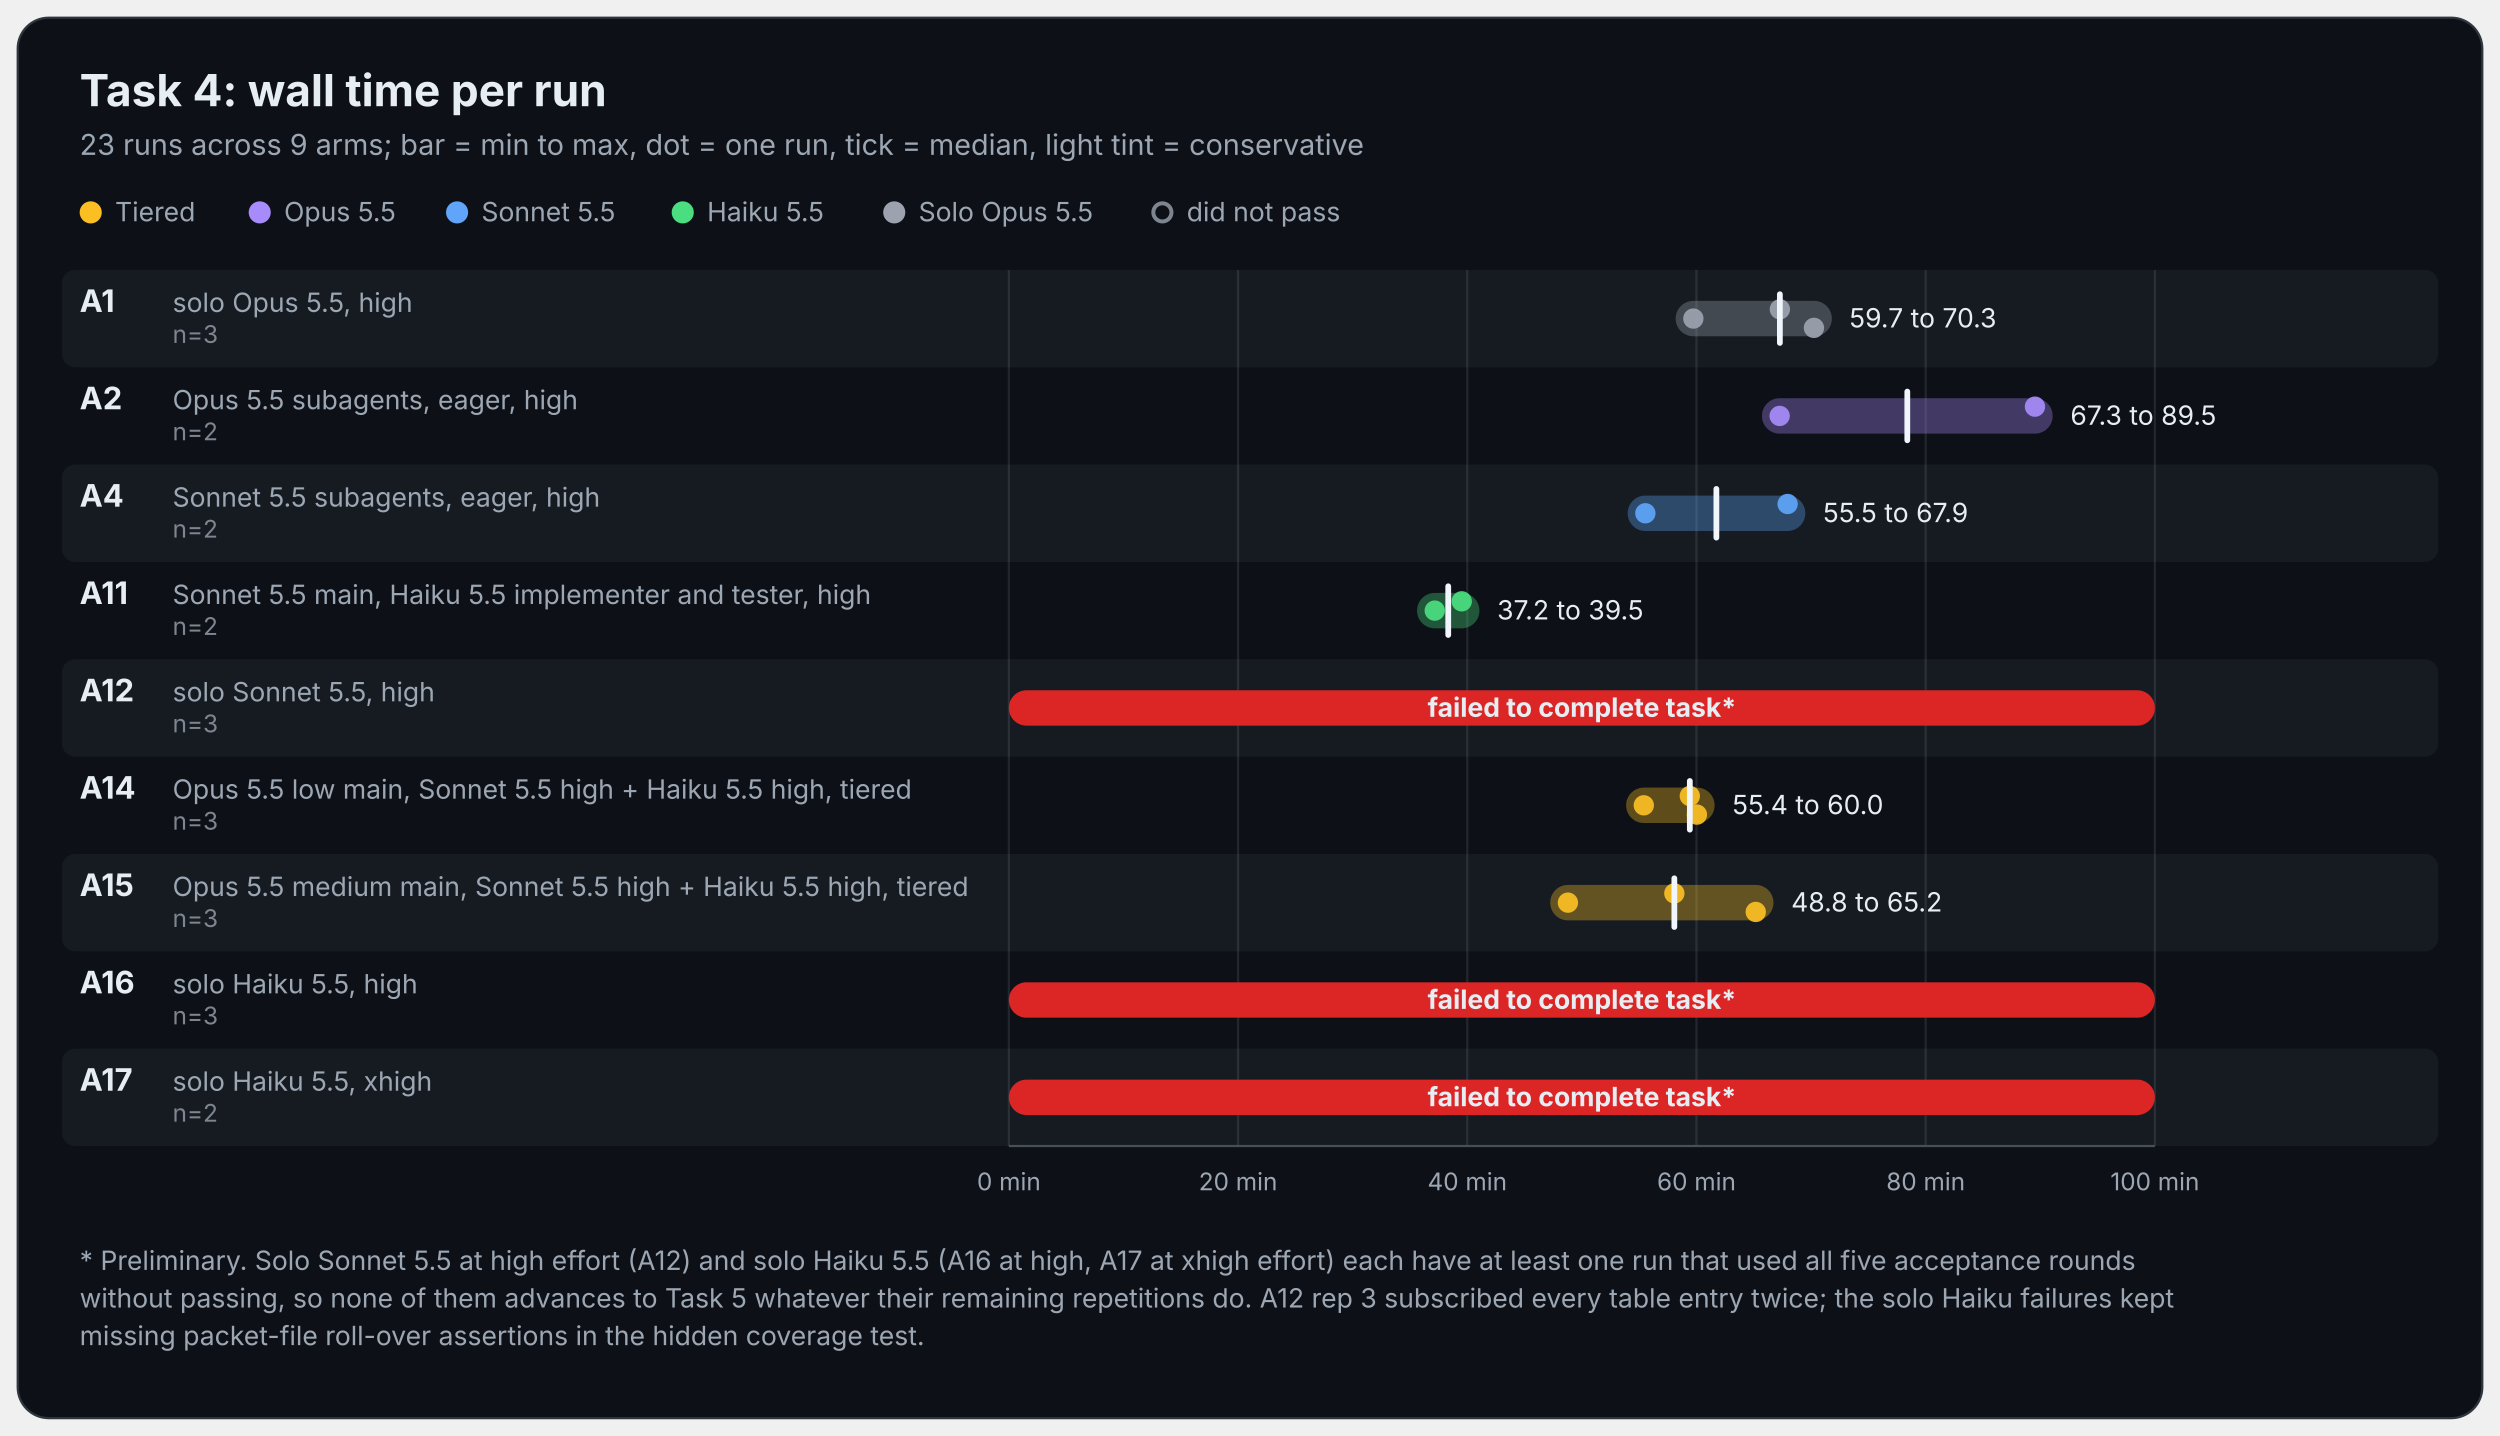
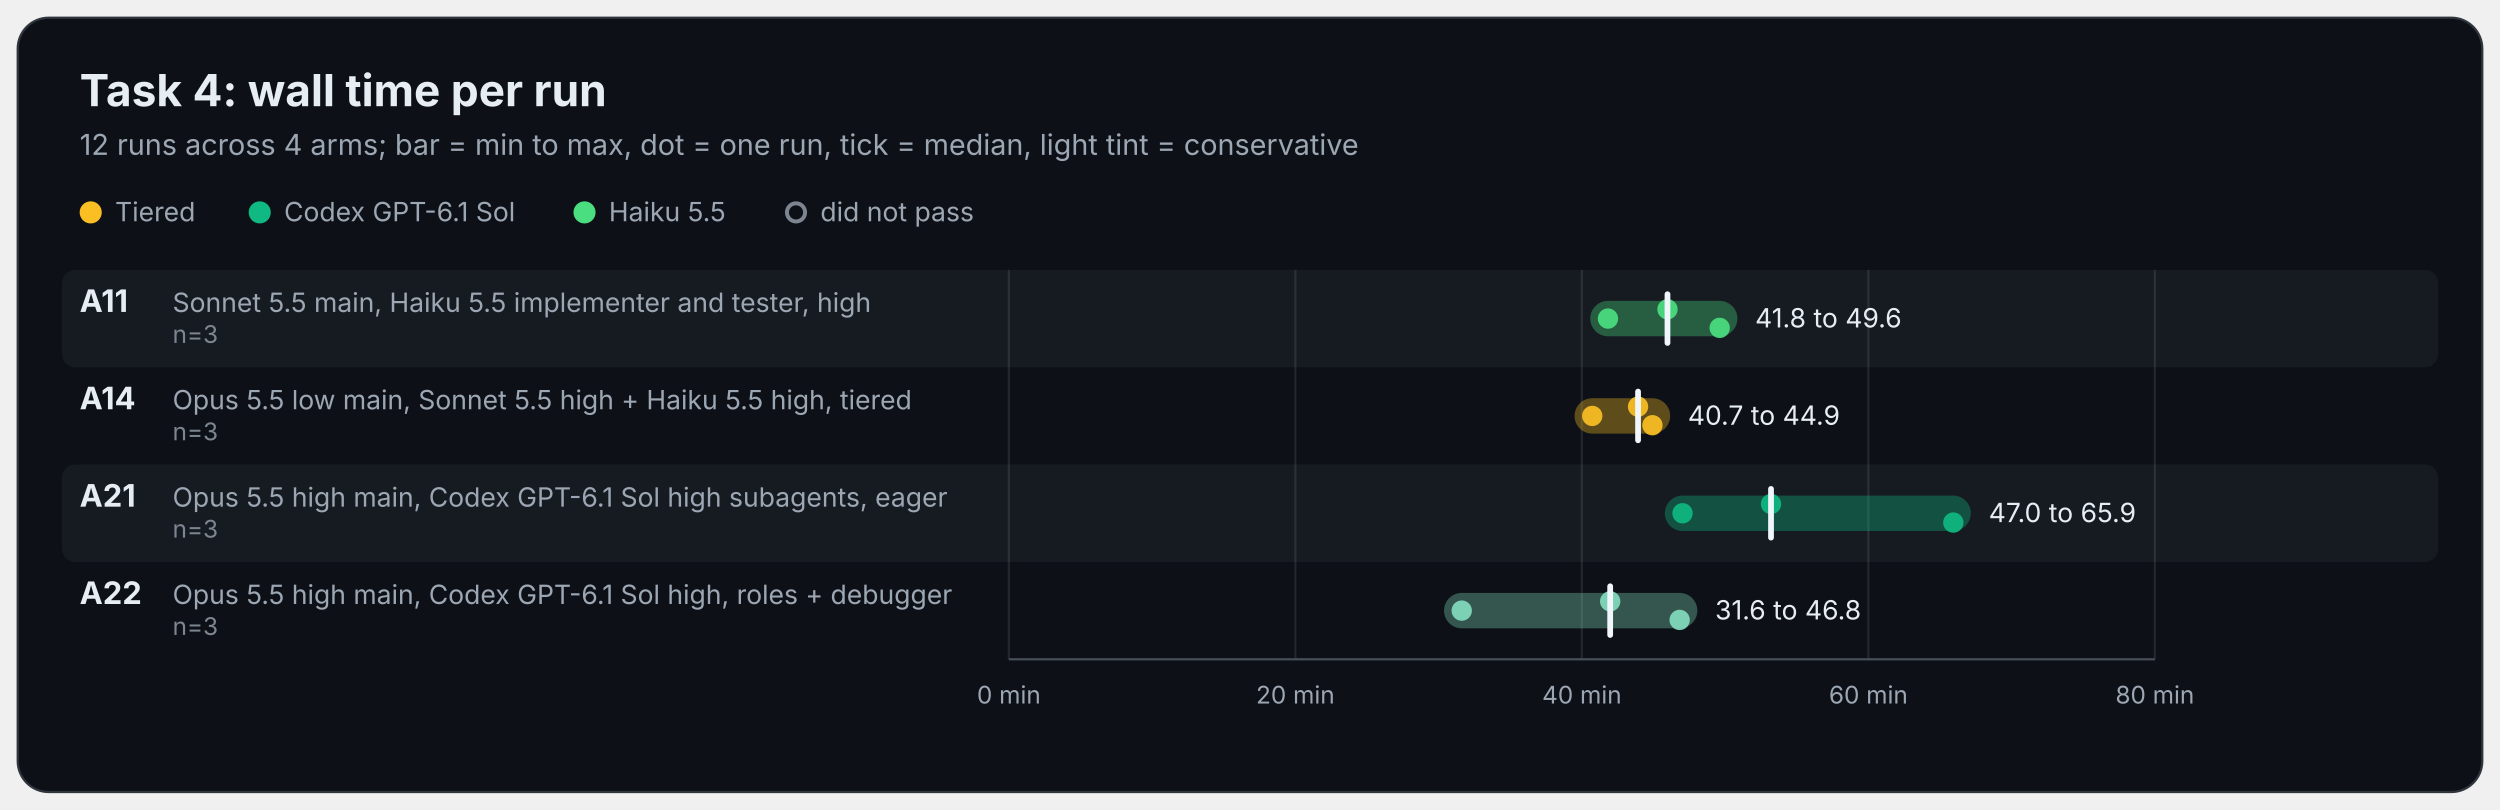
- <svg xmlns="http://www.w3.org/2000/svg" width="1130" height="649.0" viewBox="0 0 1130 649.0" role="img" aria-label="Task 4: wall time per run" font-family="-apple-system, &quot;Segoe UI&quot;, Inter, Roboto, &quot;Helvetica Neue&quot;, Arial, sans-serif">
-   <rect x="8" y="8" width="1114" height="633.0" rx="14" fill="#0d1117" stroke="#30363d" stroke-width="1" />
+ <svg xmlns="http://www.w3.org/2000/svg" width="1130" height="366.0" viewBox="0 0 1130 366.0" role="img" aria-label="Task 4: wall time per run" font-family="-apple-system, &quot;Segoe UI&quot;, Inter, Roboto, &quot;Helvetica Neue&quot;, Arial, sans-serif">
+   <rect x="8" y="8" width="1114" height="350.0" rx="14" fill="#0d1117" stroke="#30363d" stroke-width="1" />
  <text x="36.0" y="48.0" font-size="20" font-weight="700" fill="#e6edf3" text-anchor="start">Task 4: wall time per run</text>
-   <text x="36.0" y="70.0" font-size="13" font-weight="400" fill="#9da7b3" text-anchor="start">23 runs across 9 arms; bar = min to max, dot = one run, tick = median, light tint = conservative</text>
+   <text x="36.0" y="70.0" font-size="13" font-weight="400" fill="#9da7b3" text-anchor="start">12 runs across 4 arms; bar = min to max, dot = one run, tick = median, light tint = conservative</text>
  <circle cx="41.0" cy="96.0" r="5" fill="#fbbf24" />
  <text x="52.0" y="100.0" font-size="12" font-weight="400" fill="#9da7b3" text-anchor="start">Tiered</text>
-   <circle cx="117.4" cy="96.0" r="5" fill="#a78bfa" />
-   <text x="128.4" y="100.0" font-size="12" font-weight="400" fill="#9da7b3" text-anchor="start">Opus 5.5</text>
-   <circle cx="206.6" cy="96.0" r="5" fill="#60a5fa" />
-   <text x="217.6" y="100.0" font-size="12" font-weight="400" fill="#9da7b3" text-anchor="start">Sonnet 5.5</text>
-   <circle cx="308.6" cy="96.0" r="5" fill="#4ade80" />
-   <text x="319.6" y="100.0" font-size="12" font-weight="400" fill="#9da7b3" text-anchor="start">Haiku 5.5</text>
-   <circle cx="404.2" cy="96.0" r="5" fill="#9ca3af" />
-   <text x="415.2" y="100.0" font-size="12" font-weight="400" fill="#9da7b3" text-anchor="start">Solo Opus 5.5</text>
-   <circle cx="525.4" cy="96.0" r="4.1" fill="#0d1117" stroke="#7d8590" stroke-width="1.8" />
-   <text x="536.4" y="100.0" font-size="12" font-weight="400" fill="#9da7b3" text-anchor="start">did not pass</text>
+   <circle cx="117.4" cy="96.0" r="5" fill="#10b981" />
+   <text x="128.4" y="100.0" font-size="12" font-weight="400" fill="#9da7b3" text-anchor="start">Codex GPT-6.1 Sol</text>
+   <circle cx="264.2" cy="96.0" r="5" fill="#4ade80" />
+   <text x="275.2" y="100.0" font-size="12" font-weight="400" fill="#9da7b3" text-anchor="start">Haiku 5.5</text>
+   <circle cx="359.8" cy="96.0" r="4.1" fill="#0d1117" stroke="#7d8590" stroke-width="1.8" />
+   <text x="370.8" y="100.0" font-size="12" font-weight="400" fill="#9da7b3" text-anchor="start">did not pass</text>
  <rect x="28" y="122.0" width="1074.0" height="44" rx="6" fill="#161b22" />
  <rect x="28" y="210.0" width="1074.0" height="44" rx="6" fill="#161b22" />
-   <rect x="28" y="298.0" width="1074.0" height="44" rx="6" fill="#161b22" />
-   <rect x="28" y="386.0" width="1074.0" height="44" rx="6" fill="#161b22" />
-   <rect x="28" y="474.0" width="1074.0" height="44" rx="6" fill="#161b22" />
-   <line x1="456.0" y1="122.0" x2="456.0" y2="518.0" stroke="#ffffff" stroke-opacity="0.09" stroke-width="1" />
-   <text x="456.0" y="538.0" font-size="11" font-weight="400" fill="#9da7b3" text-anchor="middle">0 min</text>
-   <line x1="559.6" y1="122.0" x2="559.6" y2="518.0" stroke="#ffffff" stroke-opacity="0.09" stroke-width="1" />
-   <text x="559.6" y="538.0" font-size="11" font-weight="400" fill="#9da7b3" text-anchor="middle">20 min</text>
-   <line x1="663.2" y1="122.0" x2="663.2" y2="518.0" stroke="#ffffff" stroke-opacity="0.09" stroke-width="1" />
-   <text x="663.2" y="538.0" font-size="11" font-weight="400" fill="#9da7b3" text-anchor="middle">40 min</text>
-   <line x1="766.8" y1="122.0" x2="766.8" y2="518.0" stroke="#ffffff" stroke-opacity="0.09" stroke-width="1" />
-   <text x="766.8" y="538.0" font-size="11" font-weight="400" fill="#9da7b3" text-anchor="middle">60 min</text>
-   <line x1="870.4" y1="122.0" x2="870.4" y2="518.0" stroke="#ffffff" stroke-opacity="0.09" stroke-width="1" />
-   <text x="870.4" y="538.0" font-size="11" font-weight="400" fill="#9da7b3" text-anchor="middle">80 min</text>
-   <line x1="974.0" y1="122.0" x2="974.0" y2="518.0" stroke="#ffffff" stroke-opacity="0.09" stroke-width="1" />
-   <text x="974.0" y="538.0" font-size="11" font-weight="400" fill="#9da7b3" text-anchor="middle">100 min</text>
-   <line x1="456.0" y1="518.0" x2="974.0" y2="518.0" stroke="#484f58" stroke-width="1" />
-   <text x="36.0" y="141.0" font-size="14" font-weight="700" fill="#e6edf3" text-anchor="start">A1</text>
-   <text x="78.0" y="141.0" font-size="12" font-weight="400" fill="#9da7b3" text-anchor="start">solo Opus 5.5, high</text>
+   <line x1="456.0" y1="122.0" x2="456.0" y2="298.0" stroke="#ffffff" stroke-opacity="0.09" stroke-width="1" />
+   <text x="456.0" y="318.0" font-size="11" font-weight="400" fill="#9da7b3" text-anchor="middle">0 min</text>
+   <line x1="585.5" y1="122.0" x2="585.5" y2="298.0" stroke="#ffffff" stroke-opacity="0.09" stroke-width="1" />
+   <text x="585.5" y="318.0" font-size="11" font-weight="400" fill="#9da7b3" text-anchor="middle">20 min</text>
+   <line x1="715.0" y1="122.0" x2="715.0" y2="298.0" stroke="#ffffff" stroke-opacity="0.09" stroke-width="1" />
+   <text x="715.0" y="318.0" font-size="11" font-weight="400" fill="#9da7b3" text-anchor="middle">40 min</text>
+   <line x1="844.5" y1="122.0" x2="844.5" y2="298.0" stroke="#ffffff" stroke-opacity="0.09" stroke-width="1" />
+   <text x="844.5" y="318.0" font-size="11" font-weight="400" fill="#9da7b3" text-anchor="middle">60 min</text>
+   <line x1="974.0" y1="122.0" x2="974.0" y2="298.0" stroke="#ffffff" stroke-opacity="0.09" stroke-width="1" />
+   <text x="974.0" y="318.0" font-size="11" font-weight="400" fill="#9da7b3" text-anchor="middle">80 min</text>
+   <line x1="456.0" y1="298.0" x2="974.0" y2="298.0" stroke="#484f58" stroke-width="1" />
+   <text x="36.0" y="141.0" font-size="14" font-weight="700" fill="#e6edf3" text-anchor="start">A11</text>
+   <text x="78.0" y="141.0" font-size="12" font-weight="400" fill="#9da7b3" text-anchor="start">Sonnet 5.5 main, Haiku 5.5 implementer and tester, high</text>
  <text x="78.0" y="155.0" font-size="11" font-weight="400" fill="#7d8590" text-anchor="start">n=3</text>
-   <rect x="757.4" y="136.0" width="70.6" height="16" rx="8.0" fill="#9ca3af" fill-opacity="0.34" />
-   <circle cx="765.4" cy="144.0" r="4.6" fill="#9ca3af" fill-opacity="0.92" />
-   <circle cx="804.5" cy="139.8" r="4.6" fill="#9ca3af" fill-opacity="0.92" />
-   <circle cx="819.9" cy="148.2" r="4.6" fill="#9ca3af" fill-opacity="0.92" />
-   <line x1="804.5" y1="133.0" x2="804.5" y2="155.0" stroke="#f0f6fc" stroke-width="2.6" stroke-linecap="round" />
-   <text x="835.9" y="148.0" font-size="12" font-weight="400" fill="#e6edf3" text-anchor="start">59.7 to 70.3</text>
-   <text x="36.0" y="185.0" font-size="14" font-weight="700" fill="#e6edf3" text-anchor="start">A2</text>
-   <text x="78.0" y="185.0" font-size="12" font-weight="400" fill="#9da7b3" text-anchor="start">Opus 5.5 subagents, eager, high</text>
-   <text x="78.0" y="199.0" font-size="11" font-weight="400" fill="#7d8590" text-anchor="start">n=2</text>
-   <rect x="796.4" y="180.0" width="131.4" height="16" rx="8.0" fill="#a78bfa" fill-opacity="0.34" />
-   <circle cx="804.4" cy="188.0" r="4.6" fill="#a78bfa" fill-opacity="0.92" />
-   <circle cx="919.8" cy="183.8" r="4.6" fill="#a78bfa" fill-opacity="0.92" />
-   <line x1="862.1" y1="177.0" x2="862.1" y2="199.0" stroke="#f0f6fc" stroke-width="2.6" stroke-linecap="round" />
-   <text x="935.8" y="192.0" font-size="12" font-weight="400" fill="#e6edf3" text-anchor="start">67.3 to 89.5</text>
-   <text x="36.0" y="229.0" font-size="14" font-weight="700" fill="#e6edf3" text-anchor="start">A4</text>
-   <text x="78.0" y="229.0" font-size="12" font-weight="400" fill="#9da7b3" text-anchor="start">Sonnet 5.5 subagents, eager, high</text>
-   <text x="78.0" y="243.0" font-size="11" font-weight="400" fill="#7d8590" text-anchor="start">n=2</text>
-   <rect x="735.7" y="224.0" width="80.3" height="16" rx="8.0" fill="#60a5fa" fill-opacity="0.34" />
-   <circle cx="743.7" cy="232.0" r="4.6" fill="#60a5fa" fill-opacity="0.92" />
-   <circle cx="808.0" cy="227.8" r="4.6" fill="#60a5fa" fill-opacity="0.92" />
-   <line x1="775.8" y1="221.0" x2="775.8" y2="243.0" stroke="#f0f6fc" stroke-width="2.6" stroke-linecap="round" />
-   <text x="824.0" y="236.0" font-size="12" font-weight="400" fill="#e6edf3" text-anchor="start">55.5 to 67.9</text>
-   <text x="36.0" y="273.0" font-size="14" font-weight="700" fill="#e6edf3" text-anchor="start">A11</text>
-   <text x="78.0" y="273.0" font-size="12" font-weight="400" fill="#9da7b3" text-anchor="start">Sonnet 5.5 main, Haiku 5.5 implementer and tester, high</text>
-   <text x="78.0" y="287.0" font-size="11" font-weight="400" fill="#7d8590" text-anchor="start">n=2</text>
-   <rect x="640.5" y="268.0" width="28.2" height="16" rx="8.0" fill="#4ade80" fill-opacity="0.34" />
-   <circle cx="648.5" cy="276.0" r="4.6" fill="#4ade80" fill-opacity="0.92" />
-   <circle cx="660.7" cy="271.8" r="4.6" fill="#4ade80" fill-opacity="0.92" />
-   <line x1="654.6" y1="265.0" x2="654.6" y2="287.0" stroke="#f0f6fc" stroke-width="2.6" stroke-linecap="round" />
-   <text x="676.7" y="280.0" font-size="12" font-weight="400" fill="#e6edf3" text-anchor="start">37.2 to 39.5</text>
-   <text x="36.0" y="317.0" font-size="14" font-weight="700" fill="#e6edf3" text-anchor="start">A12</text>
-   <text x="78.0" y="317.0" font-size="12" font-weight="400" fill="#9da7b3" text-anchor="start">solo Sonnet 5.5, high</text>
-   <text x="78.0" y="331.0" font-size="11" font-weight="400" fill="#7d8590" text-anchor="start">n=3</text>
-   <rect x="456.0" y="312.0" width="518.0" height="16" rx="8.0" fill="#dc2626" />
-   <text x="715.0" y="324.0" font-size="12" font-weight="700" fill="#e6edf3" text-anchor="middle">failed to complete task*</text>
-   <text x="36.0" y="361.0" font-size="14" font-weight="700" fill="#e6edf3" text-anchor="start">A14</text>
-   <text x="78.0" y="361.0" font-size="12" font-weight="400" fill="#9da7b3" text-anchor="start">Opus 5.5 low main, Sonnet 5.5 high + Haiku 5.5 high, tiered</text>
-   <text x="78.0" y="375.0" font-size="11" font-weight="400" fill="#7d8590" text-anchor="start">n=3</text>
-   <rect x="735.0" y="356.0" width="40.0" height="16" rx="8.0" fill="#fbbf24" fill-opacity="0.34" />
-   <circle cx="743.0" cy="364.0" r="4.6" fill="#fbbf24" fill-opacity="0.92" />
-   <circle cx="763.8" cy="359.8" r="4.6" fill="#fbbf24" fill-opacity="0.92" />
-   <circle cx="767.0" cy="368.2" r="4.6" fill="#fbbf24" fill-opacity="0.92" />
-   <line x1="763.8" y1="353.0" x2="763.8" y2="375.0" stroke="#f0f6fc" stroke-width="2.6" stroke-linecap="round" />
-   <text x="783.0" y="368.0" font-size="12" font-weight="400" fill="#e6edf3" text-anchor="start">55.4 to 60.0</text>
-   <text x="36.0" y="405.0" font-size="14" font-weight="700" fill="#e6edf3" text-anchor="start">A15</text>
-   <text x="78.0" y="405.0" font-size="12" font-weight="400" fill="#9da7b3" text-anchor="start">Opus 5.5 medium main, Sonnet 5.5 high + Haiku 5.5 high, tiered</text>
-   <text x="78.0" y="419.0" font-size="11" font-weight="400" fill="#7d8590" text-anchor="start">n=3</text>
-   <rect x="700.7" y="400.0" width="100.9" height="16" rx="8.0" fill="#fbbf24" fill-opacity="0.34" />
-   <circle cx="708.7" cy="408.0" r="4.6" fill="#fbbf24" fill-opacity="0.92" />
-   <circle cx="756.8" cy="403.8" r="4.6" fill="#fbbf24" fill-opacity="0.92" />
-   <circle cx="793.6" cy="412.2" r="4.6" fill="#fbbf24" fill-opacity="0.92" />
-   <line x1="756.8" y1="397.0" x2="756.8" y2="419.0" stroke="#f0f6fc" stroke-width="2.6" stroke-linecap="round" />
-   <text x="809.6" y="412.0" font-size="12" font-weight="400" fill="#e6edf3" text-anchor="start">48.8 to 65.2</text>
-   <text x="36.0" y="449.0" font-size="14" font-weight="700" fill="#e6edf3" text-anchor="start">A16</text>
-   <text x="78.0" y="449.0" font-size="12" font-weight="400" fill="#9da7b3" text-anchor="start">solo Haiku 5.5, high</text>
-   <text x="78.0" y="463.0" font-size="11" font-weight="400" fill="#7d8590" text-anchor="start">n=3</text>
-   <rect x="456.0" y="444.0" width="518.0" height="16" rx="8.0" fill="#dc2626" />
-   <text x="715.0" y="456.0" font-size="12" font-weight="700" fill="#e6edf3" text-anchor="middle">failed to complete task*</text>
-   <text x="36.0" y="493.0" font-size="14" font-weight="700" fill="#e6edf3" text-anchor="start">A17</text>
-   <text x="78.0" y="493.0" font-size="12" font-weight="400" fill="#9da7b3" text-anchor="start">solo Haiku 5.5, xhigh</text>
-   <text x="78.0" y="507.0" font-size="11" font-weight="400" fill="#7d8590" text-anchor="start">n=2</text>
-   <rect x="456.0" y="488.0" width="518.0" height="16" rx="8.0" fill="#dc2626" />
-   <text x="715.0" y="500.0" font-size="12" font-weight="700" fill="#e6edf3" text-anchor="middle">failed to complete task*</text>
-   <text x="36.0" y="574.0" font-size="12" font-weight="400" fill="#9da7b3" text-anchor="start">* Preliminary. Solo Sonnet 5.5 at high effort (A12) and solo Haiku 5.5 (A16 at high, A17 at xhigh effort) each have at least one run that used all five acceptance rounds</text>
-   <text x="36.0" y="591.0" font-size="12" font-weight="400" fill="#9da7b3" text-anchor="start">without passing, so none of them advances to Task 5 whatever their remaining repetitions do. A12 rep 3 subscribed every table entry twice; the solo Haiku failures kept</text>
-   <text x="36.0" y="608.0" font-size="12" font-weight="400" fill="#9da7b3" text-anchor="start">missing packet-file roll-over assertions in the hidden coverage test.</text>
+   <rect x="718.8" y="136.0" width="66.5" height="16" rx="8.0" fill="#4ade80" fill-opacity="0.34" />
+   <circle cx="726.8" cy="144.0" r="4.6" fill="#4ade80" fill-opacity="0.92" />
+   <circle cx="753.7" cy="139.8" r="4.6" fill="#4ade80" fill-opacity="0.92" />
+   <circle cx="777.3" cy="148.2" r="4.6" fill="#4ade80" fill-opacity="0.92" />
+   <line x1="753.7" y1="133.0" x2="753.7" y2="155.0" stroke="#f0f6fc" stroke-width="2.6" stroke-linecap="round" />
+   <text x="793.3" y="148.0" font-size="12" font-weight="400" fill="#e6edf3" text-anchor="start">41.8 to 49.6</text>
+   <text x="36.0" y="185.0" font-size="14" font-weight="700" fill="#e6edf3" text-anchor="start">A14</text>
+   <text x="78.0" y="185.0" font-size="12" font-weight="400" fill="#9da7b3" text-anchor="start">Opus 5.5 low main, Sonnet 5.5 high + Haiku 5.5 high, tiered</text>
+   <text x="78.0" y="199.0" font-size="11" font-weight="400" fill="#7d8590" text-anchor="start">n=3</text>
+   <rect x="711.7" y="180.0" width="43.2" height="16" rx="8.0" fill="#fbbf24" fill-opacity="0.34" />
+   <circle cx="719.7" cy="188.0" r="4.6" fill="#fbbf24" fill-opacity="0.92" />
+   <circle cx="740.4" cy="183.8" r="4.6" fill="#fbbf24" fill-opacity="0.92" />
+   <circle cx="746.9" cy="192.2" r="4.6" fill="#fbbf24" fill-opacity="0.92" />
+   <line x1="740.4" y1="177.0" x2="740.4" y2="199.0" stroke="#f0f6fc" stroke-width="2.6" stroke-linecap="round" />
+   <text x="762.9" y="192.0" font-size="12" font-weight="400" fill="#e6edf3" text-anchor="start">40.7 to 44.9</text>
+   <text x="36.0" y="229.0" font-size="14" font-weight="700" fill="#e6edf3" text-anchor="start">A21</text>
+   <text x="78.0" y="229.0" font-size="12" font-weight="400" fill="#9da7b3" text-anchor="start">Opus 5.5 high main, Codex GPT-6.1 Sol high subagents, eager</text>
+   <text x="78.0" y="243.0" font-size="11" font-weight="400" fill="#7d8590" text-anchor="start">n=3</text>
+   <rect x="752.5" y="224.0" width="138.3" height="16" rx="8.0" fill="#10b981" fill-opacity="0.34" />
+   <circle cx="760.5" cy="232.0" r="4.6" fill="#10b981" fill-opacity="0.92" />
+   <circle cx="800.5" cy="227.8" r="4.6" fill="#10b981" fill-opacity="0.92" />
+   <circle cx="882.9" cy="236.2" r="4.6" fill="#10b981" fill-opacity="0.92" />
+   <line x1="800.5" y1="221.0" x2="800.5" y2="243.0" stroke="#f0f6fc" stroke-width="2.6" stroke-linecap="round" />
+   <text x="898.9" y="236.0" font-size="12" font-weight="400" fill="#e6edf3" text-anchor="start">47.0 to 65.9</text>
+   <text x="36.0" y="273.0" font-size="14" font-weight="700" fill="#e6edf3" text-anchor="start">A22</text>
+   <text x="78.0" y="273.0" font-size="12" font-weight="400" fill="#9da7b3" text-anchor="start">Opus 5.5 high main, Codex GPT-6.1 Sol high, roles + debugger</text>
+   <text x="78.0" y="287.0" font-size="11" font-weight="400" fill="#7d8590" text-anchor="start">n=3</text>
+   <rect x="652.7" y="268.0" width="114.5" height="16" rx="8.0" fill="#83dbbd" fill-opacity="0.34" />
+   <circle cx="660.7" cy="276.0" r="4.6" fill="#83dbbd" fill-opacity="0.92" />
+   <circle cx="727.8" cy="271.8" r="4.6" fill="#83dbbd" fill-opacity="0.92" />
+   <circle cx="759.2" cy="280.2" r="4.6" fill="#83dbbd" fill-opacity="0.92" />
+   <line x1="727.8" y1="265.0" x2="727.8" y2="287.0" stroke="#f0f6fc" stroke-width="2.6" stroke-linecap="round" />
+   <text x="775.2" y="280.0" font-size="12" font-weight="400" fill="#e6edf3" text-anchor="start">31.6 to 46.8</text>
</svg>
